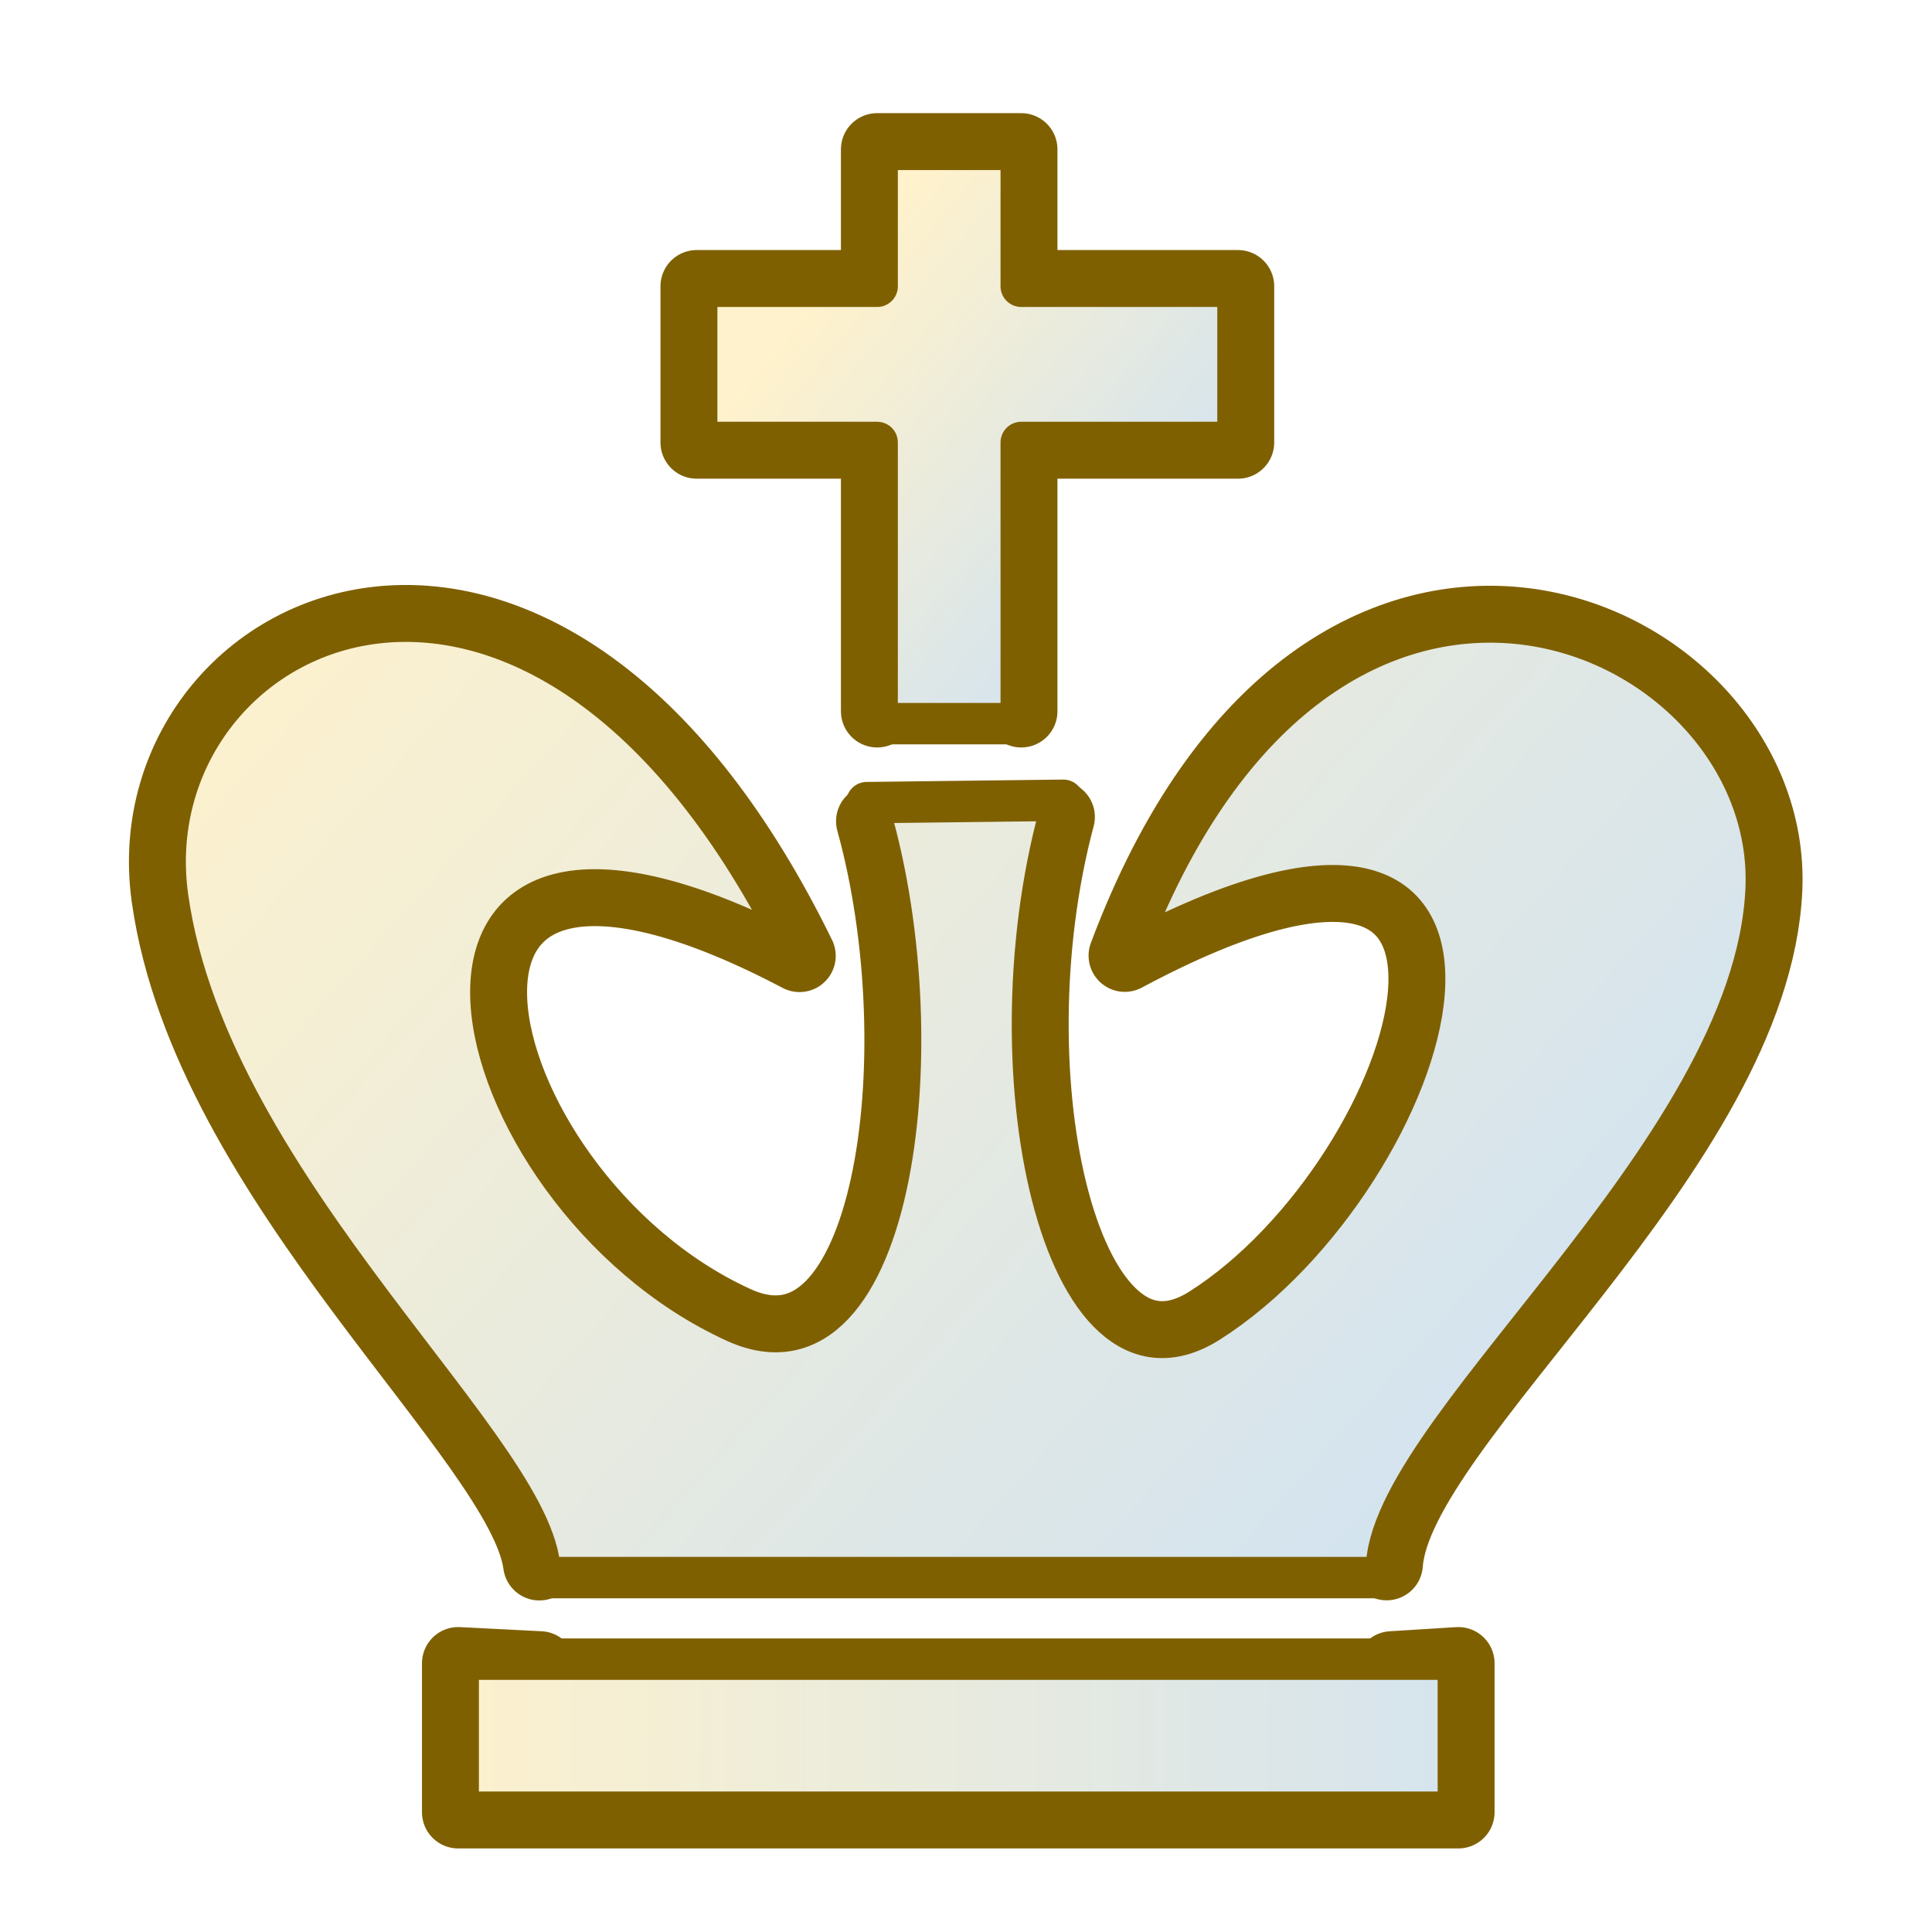
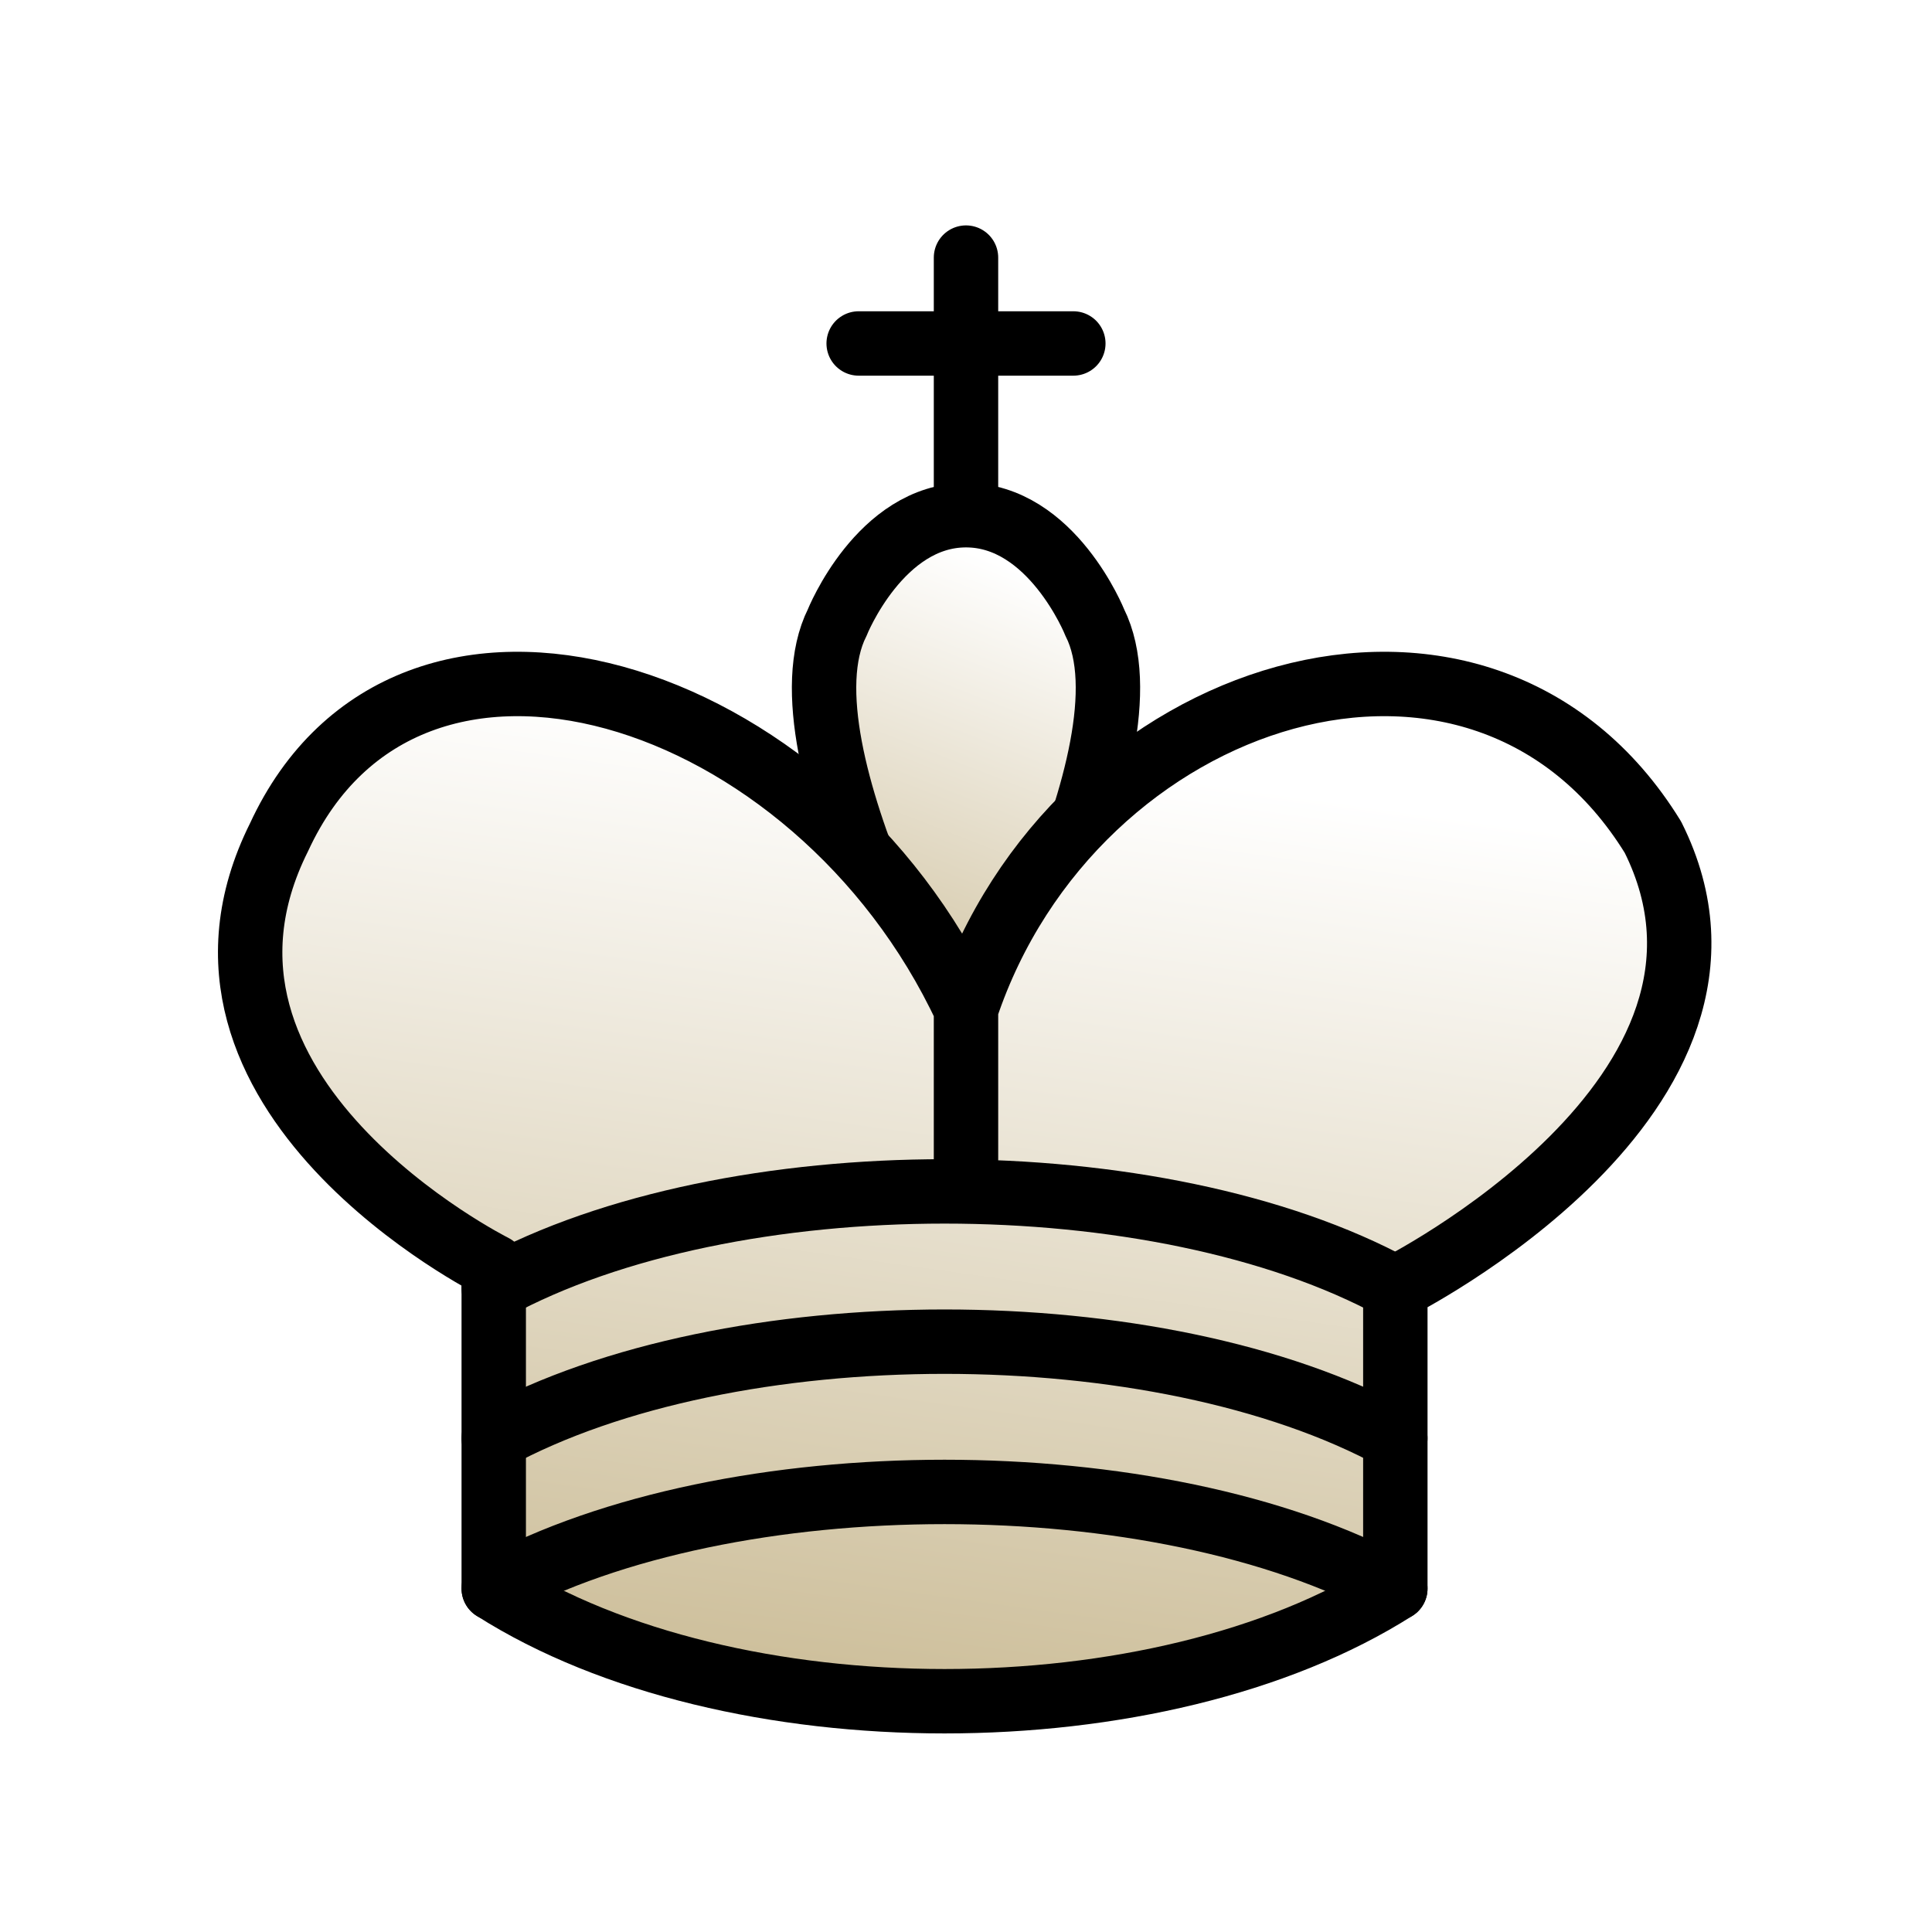
- <svg xmlns="http://www.w3.org/2000/svg" xmlns:xlink="http://www.w3.org/1999/xlink" id="king" width="700pt" height="700pt" viewBox="0 0 933.333 933.333">
-   <style id="style-base">.base{fill-opacity:1;fill-rule:evenodd;stroke-miterlimit:4;stroke-dasharray:none;stroke-linecap:round;stroke-linejoin:round;stroke-opacity:1}.stroke-medium{stroke-width:20}.stroke-color{stroke:#7f6000}</style>
-   <defs id="defs36222">
-     <linearGradient id="fillGradient">
-       <stop id="stop0" offset="0" style="stop-color:#fff2cc;stop-opacity:1" />
-       <stop id="stop1" offset="1" style="stop-color:#cfe2f3;stop-opacity:1" />
+ <svg xmlns="http://www.w3.org/2000/svg" viewBox="0 0 45 45">
+   <defs>
+     <linearGradient id="wGrad" x1="0.2" y1="0" x2="0" y2="1">
+       <stop offset="0%" stop-color="#ffffff" />
+       <stop offset="100%" stop-color="#c8b890" />
    </linearGradient>
-     <linearGradient xlink:href="#fillGradient" id="base-gradient" x1="163.113" x2="702.697" y1="776.638" y2="778.811" gradientTransform="translate(1.366 -39.6)scale(1.10917)" gradientUnits="userSpaceOnUse" />
-     <linearGradient xlink:href="#fillGradient" id="main-gradient" x1="150.079" x2="694.007" y1="255.254" y2="740.063" gradientTransform="translate(-23.256 -49.86)scale(1.10917)" gradientUnits="userSpaceOnUse" />
-     <linearGradient xlink:href="#fillGradient" id="cross-gradient" x1="375.068" x2="535.576" y1="176.416" y2="308.934" gradientTransform="translate(-23.256 -49.86)scale(1.10917)" gradientUnits="userSpaceOnUse" />
  </defs>
-   <path id="boundary" d="M493.348 343.592v-129.84H598.06v-75.459H493.348V72.16h-69.602v66.133h-87.174v75.459h87.174v129.84m-2.358 53.141c31.212 112.7 9 276.095-66 241.96-137.19-62.44-188.192-292.18 30.844-176.93-59.33-121.286-134.17-163.98-195.037-161.568-68.981 2.735-120.017 63.407-110.19 133.268 19.373 137.709 171.584 262.12 179.55 322.2m409.326-.058c4.987-68.476 177.617-200.398 183.316-326.025 5.65-126.94-213.43-225.252-309.818 32.078 221.543-118.496 150.548 107.25 40.601 177.035-69.352 44.02-106.305-117.674-72.556-244.036m-250.62 410.864-39.452-2v71.946h483.16V803.52l-32.12 2" class="base stroke-color" style="fill:none;stroke-width:35" />
-   <path id="cross" d="M423.747 72.16v66.134h-87.174v75.458h87.174v135.84h69.6v-135.84H598.06v-75.458H493.348V72.159Z" class="base stroke-color stroke-medium" style="fill:url(#cross-gradient)" />
-   <path id="main" d="M543.378 461.659c221.544-118.496 150.55 107.25 40.603 177.035-70.836 44.961-107.872-124.686-70.293-252.094l-94.939 1.144c35.009 112.745 13.658 286.004-63.361 250.95-137.192-62.44-188.193-292.18 30.844-176.93C259.659 203.019 62.507 301.959 81.007 433.462c20.095 142.853 183.137 271.395 179.824 328.662h409.111c-6.554-66.35 177.37-202.804 183.256-332.544 5.65-126.94-213.432-225.252-309.82 32.079" class="base stroke-color stroke-medium" style="fill:url(#main-gradient)" />
-   <path id="base" d="M221.352 801.521h483.16v73.945h-483.16z" class="base stroke-color stroke-medium" style="fill:url(#base-gradient)" />
+   <g fill="none" fill-rule="evenodd" stroke="#000" stroke-linecap="round" stroke-linejoin="round" stroke-width="1.5">
+     <path stroke-linejoin="miter" d="M22.5 11.63V6M20 8h5" />
+     <path fill="url(#wGrad)" stroke-linecap="butt" stroke-linejoin="miter" d="M22.5 25s4.5-7.5 3-10.5c0 0-1-2.5-3-2.5s-3 2.5-3 2.5c-1.5 3 3 10.5 3 10.5" />
+     <path fill="url(#wGrad)" d="M11.5 37c5.5 3.5 15.5 3.5 21 0v-7s9-4.5 6-10.5c-4-6.5-13.5-3.5-16 4V27v-3.5c-3.5-7.5-13-10.5-16-4-3 6 5 10 5 10z" />
+     <path d="M11.5 30c5.5-3 15.5-3 21 0m-21 3.5c5.5-3 15.5-3 21 0m-21 3.5c5.5-3 15.5-3 21 0" />
+   </g>
</svg>
